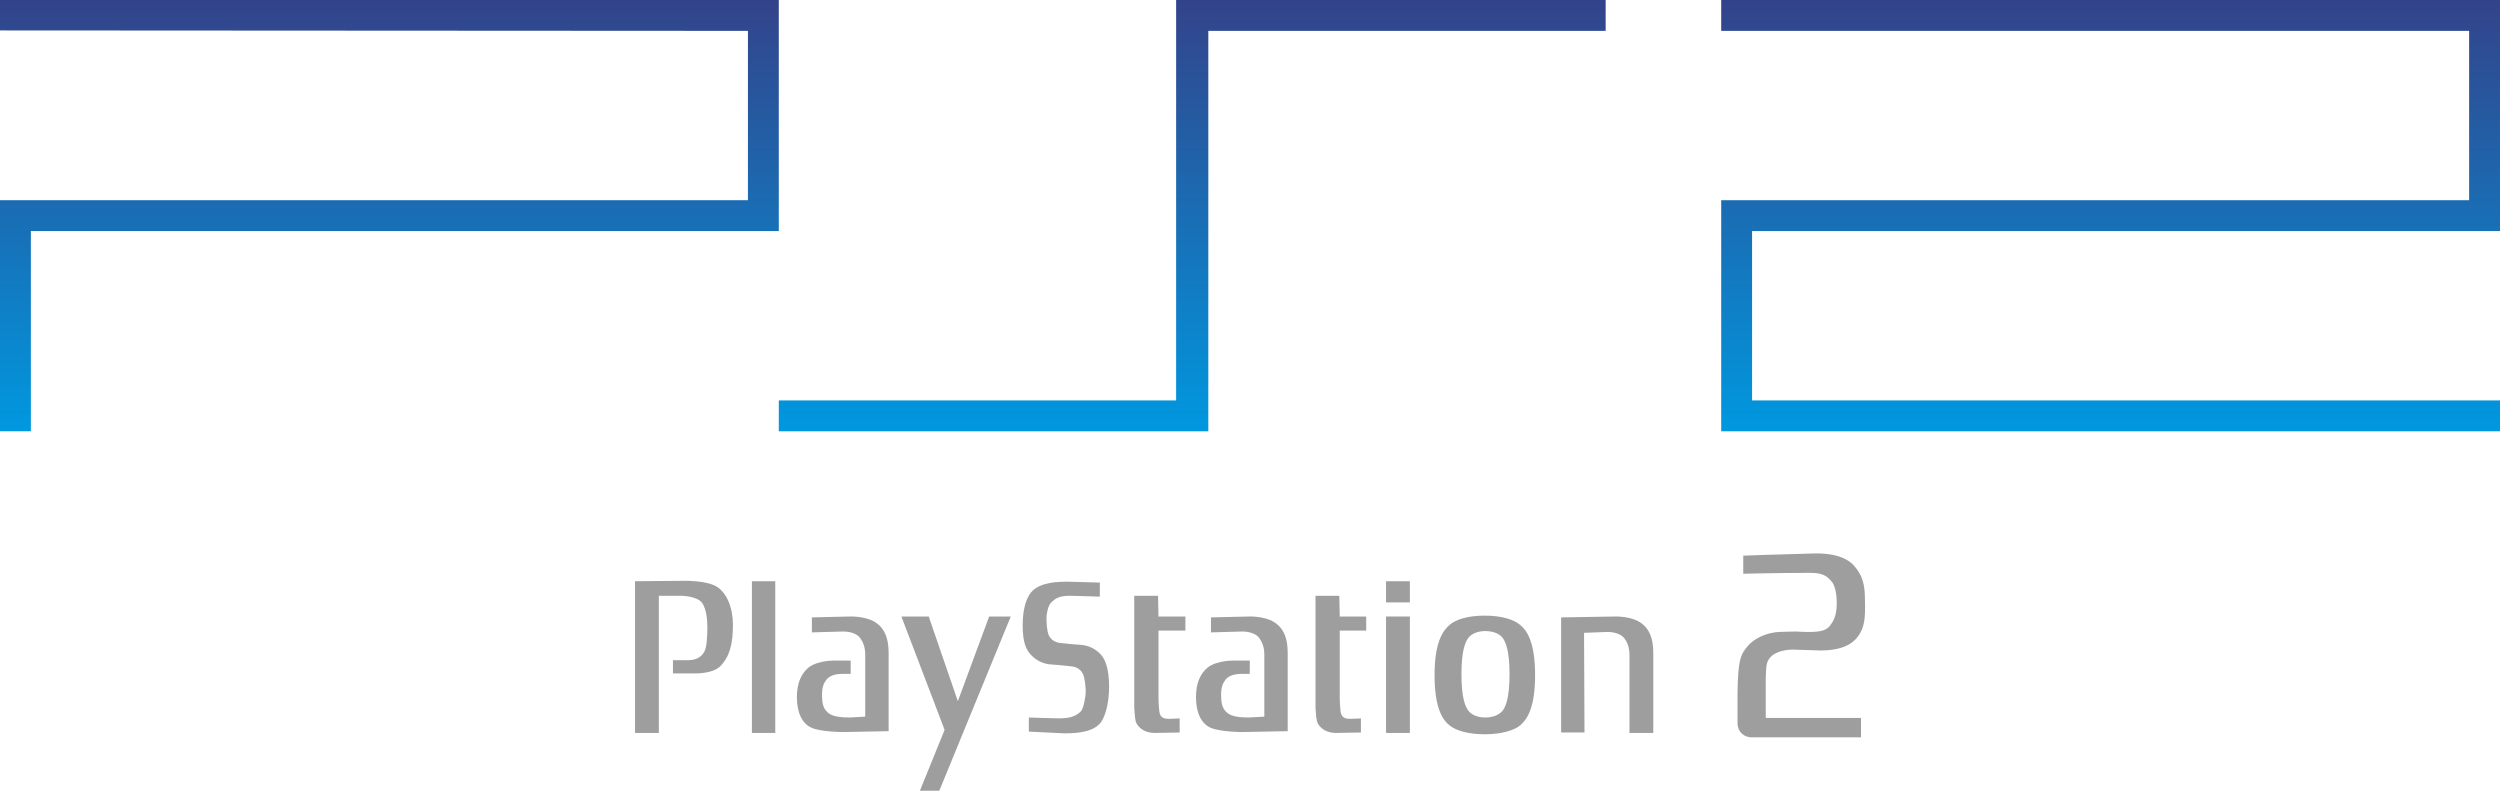
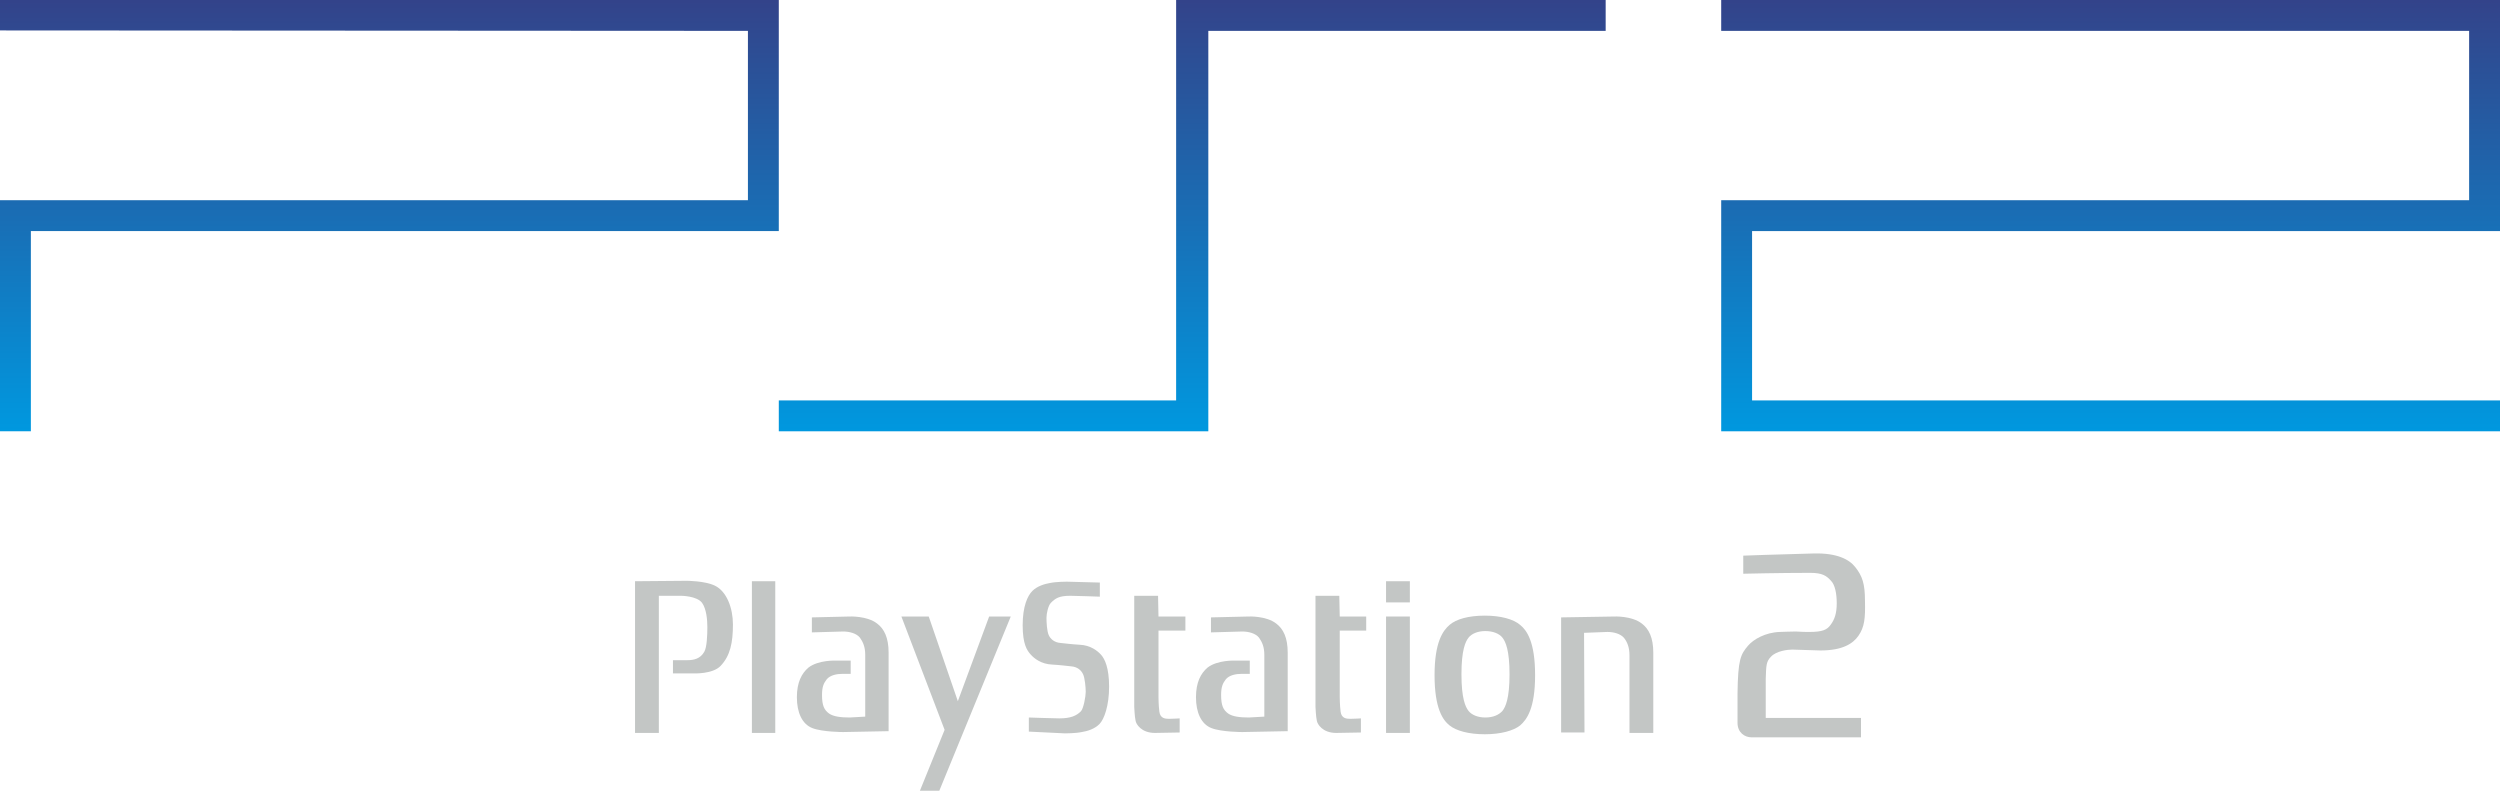
<svg xmlns="http://www.w3.org/2000/svg" version="1.1" id="Ebene_2" x="0px" y="0px" viewBox="0 0 566.9 179.3" enable-background="new 0 0 566.9 179.3" xml:space="preserve">
  <g>
    <linearGradient id="SVGID_1_" gradientUnits="userSpaceOnUse" x1="478.706" y1="-234.162" x2="478.706" y2="-331.924" gradientTransform="matrix(1 0 0 -1 -8.980000e-002 -234.1621)">
      <stop offset="0" style="stop-color:#33438A" />
      <stop offset="1" style="stop-color:#0098DF" />
    </linearGradient>
    <polygon fill="url(#SVGID_1_)" points="559.9,7 559.9,45.4 390.3,45.4 390.3,97.8 566.9,97.8 566.9,90.8 397.3,90.8 397.3,52.4    566.9,52.4 566.9,0 390.3,0 390.3,7  " />
    <linearGradient id="SVGID_2_" gradientUnits="userSpaceOnUse" x1="270.465" y1="-234.162" x2="270.465" y2="-331.924" gradientTransform="matrix(1 0 0 -1 -8.980000e-002 -234.1621)">
      <stop offset="0" style="stop-color:#33438A" />
      <stop offset="1" style="stop-color:#0098DF" />
    </linearGradient>
    <polygon fill="url(#SVGID_2_)" points="364.1,0 364.1,7 274,7 274,97.8 176.6,97.8 176.6,90.8 266.7,90.8 266.7,0  " />
    <linearGradient id="SVGID_3_" gradientUnits="userSpaceOnUse" x1="88.4" y1="-234.162" x2="88.4" y2="-331.924" gradientTransform="matrix(1 0 0 -1 -8.980000e-002 -234.1621)">
      <stop offset="0" style="stop-color:#33438A" />
      <stop offset="1" style="stop-color:#0098DF" />
    </linearGradient>
    <polygon fill="url(#SVGID_3_)" points="7,97.8 7,52.4 176.6,52.4 176.6,0 0,0 0,6.9 169.6,7 169.6,45.4 0,45.4 0,97.8  " />
-     <path id="path788" fill="#9e9e9e" d="M144,131.8v34.4h5.4v-31.1h5c0,0,3.6,0,4.8,1.6c1,1.4,1.2,3.9,1.2,5.5c0,1.8-0.1,4.6-0.7,5.6   c-0.9,1.6-2.4,1.9-3.8,1.9h-3.3v3h4.7c0,0,4.3,0.2,6.1-1.7c2.2-2.3,2.8-5.3,2.8-9.4c0-3.7-1.4-7.5-4.1-8.8   c-2.3-1.1-6.4-1.1-6.4-1.1L144,131.8L144,131.8z" />
-     <polygon id="polygon790" fill="#9e9e9e" points="170.5,166.2 175.8,166.2 175.8,131.8 170.5,131.8  " />
-     <polygon id="polygon792" fill="#9e9e9e" points="204.4,139.8 214.2,165.5 208.6,179.3 213,179.3 229.2,139.8 224.3,139.8    217.2,159 210.6,139.8  " />
-     <path id="path794" fill="#9e9e9e" d="M233.3,165.9v-3.2c0,0,5.7,0.2,6.9,0.2c2.6,0,3.9-0.6,4.9-1.6c0.6-0.6,1.1-3.4,1.1-4.4   c0-1-0.2-3.2-0.6-4c-0.4-0.9-1.3-1.7-2.7-1.8c-1-0.1-2.5-0.3-4.3-0.4c-2.5-0.1-4.1-1.4-4.9-2.3c-0.8-0.9-1.8-2.3-1.8-6.6   c0-4.3,1.1-6.7,2.2-7.8c1.1-1.1,2.8-1.6,4-1.8c1.4-0.3,3.8-0.3,3.8-0.3l7.5,0.2v3.2c0,0-5.5-0.2-6.7-0.2c-2.6,0-3.4,0.6-4.4,1.6   c-0.6,0.6-1,2.4-1,3.4c0,1,0.1,3,0.5,3.9c0.4,0.9,1.3,1.7,2.7,1.8c1,0.1,2.5,0.3,4.3,0.4c2.5,0.1,4.1,1.4,4.9,2.3   c0.8,0.9,1.8,2.9,1.8,7.2s-1.1,7.4-2.2,8.5c-1.1,1.1-2.7,1.6-4,1.8c-1.4,0.3-3.8,0.3-3.8,0.3L233.3,165.9L233.3,165.9z" />
-     <path id="path796" fill="#9e9e9e" d="M262.6,135.1h-5.4v25.2c0,0,0.1,2.3,0.3,3.1c0.1,0.8,1.3,2.8,4.4,2.8l5.6-0.1v-3.2   c0,0-1.5,0.1-2.4,0.1c-0.9,0-2-0.1-2.2-1.6c-0.2-1.5-0.2-3.4-0.2-3.4V143h6.1v-3.2h-6.1L262.6,135.1L262.6,135.1z" />
-     <polygon id="polygon798" fill="#9e9e9e" points="314.3,166.2 319.7,166.2 319.7,139.8 314.3,139.8  " />
-     <polygon id="polygon800" fill="#9e9e9e" points="314.3,136.6 319.7,136.6 319.7,131.8 314.3,131.8  " />
-     <path id="path802" fill="#9e9e9e" d="M336.7,139.6c3.6,0,6.5,0.8,8,2.1c1.5,1.2,3.4,3.8,3.4,11.4s-1.9,10.1-3.4,11.4   c-1.5,1.2-4.4,2-8,2c-3.7,0-6.5-0.8-8-2c-1.5-1.2-3.4-3.8-3.4-11.4c0-7.5,1.9-10.1,3.4-11.4C330.2,140.4,333,139.6,336.7,139.6z    M333,144.6c-0.7,0.9-1.6,2.8-1.6,8.3c0,5.5,0.9,7.4,1.6,8.3c0.7,0.9,2.1,1.5,3.8,1.5c1.8,0,3.1-0.6,3.9-1.5   c0.7-0.9,1.6-2.8,1.6-8.3c0-5.5-0.9-7.4-1.6-8.3c-0.7-0.9-2.1-1.5-3.9-1.5C335.1,143.1,333.7,143.7,333,144.6z" />
-     <path id="path804" fill="#9e9e9e" d="M359.2,143.5l5.3-0.2c1.4,0,3,0.4,3.8,1.4c0.7,0.9,1.2,2.1,1.2,3.9v17.6h5.4V148   c0-3.4-1-5.4-2.6-6.6c-2.3-1.8-6.3-1.6-6.3-1.6l-12,0.2v26.1h5.3L359.2,143.5L359.2,143.5z" />
-     <path id="path806" fill="#9e9e9e" d="M303.7,135.1h-5.4v25.2c0,0,0.1,2.3,0.3,3.1c0.1,0.8,1.3,2.8,4.4,2.8l5.6-0.1v-3.2   c0,0-1.5,0.1-2.4,0.1c-0.9,0-2-0.1-2.2-1.6c-0.2-1.5-0.2-3.4-0.2-3.4V143h6v-3.2h-6L303.7,135.1L303.7,135.1z" />
-     <path id="path808" fill="#9e9e9e" d="M196.2,148.5c0-1.8-0.5-2.9-1.2-3.9c-0.8-1-2.4-1.4-3.8-1.4l-7.1,0.2V140l8.5-0.2   c0,0,4-0.2,6.3,1.6c1.6,1.2,2.6,3.2,2.6,6.6v17.8l-10.3,0.2c0,0-4.7,0-7-0.9c-2.3-0.9-3.5-3.5-3.5-7c0-3.4,1.1-5.4,2.6-6.7   c2.3-1.8,6.3-1.6,6.3-1.6h3.3v3h-1.8c-1.4,0-2.8,0.3-3.6,1.2c-0.7,0.9-1.1,1.7-1.1,3.6c0,2.4,0.5,3.4,1.6,4.2   c1,0.7,2.7,0.9,4.7,0.9l3.5-0.2L196.2,148.5L196.2,148.5z" />
-     <path id="path810" fill="#9e9e9e" d="M286.7,148.5c0-1.8-0.5-2.9-1.2-3.9c-0.8-1-2.4-1.4-3.8-1.4l-7.1,0.2V140l8.5-0.2   c0,0,4-0.2,6.3,1.6c1.6,1.2,2.6,3.2,2.6,6.6v17.8l-10.3,0.2c0,0-4.7,0-7-0.9c-2.3-0.9-3.5-3.5-3.5-7c0-3.4,1.1-5.4,2.6-6.7   c2.3-1.8,6.3-1.6,6.3-1.6h3.3v3h-1.8c-1.4,0-2.8,0.3-3.6,1.2c-0.7,0.9-1.1,1.7-1.1,3.6c0,2.4,0.5,3.4,1.6,4.2   c1,0.7,2.7,0.9,4.7,0.9l3.5-0.2L286.7,148.5L286.7,148.5z" />
-     <path id="path816" fill="#9e9e9e" d="M422.9,136.2c0.1,4-0.1,6-1.5,8c-1.2,1.7-3.5,3.3-8.6,3.3l-6.4-0.2c-1,0-3.6,0.3-4.8,1.6   c-1.1,1.1-1.1,2-1.2,5v8.9H422v4.4h-23.7l-1.1,0c-1.6,0-3.2-1.1-3.2-3.3v-6.6c0.1-7.8,0.7-8.9,2.4-10.9c1.2-1.4,3.9-3,7.2-3.1   c0.7,0,1.9-0.1,3.6-0.1c1.3,0.1,2.5,0.1,3.1,0.1c3,0,4-0.5,4.8-1.6c0.9-1.2,1.4-2.6,1.4-4.9c0-2.2-0.4-4.2-1.3-5.1   c-1-1.1-1.9-1.8-4.7-1.8c-7,0-15.2,0.2-15.2,0.2V126c0,0,8-0.3,16.1-0.5c5.1-0.1,7.9,1.3,9.3,3.1   C422.3,130.6,422.9,132.4,422.9,136.2L422.9,136.2z" />
+     <path id="path788" fill="#c3c6c5" d="M144,131.8v34.4h5.4v-31.1h5c0,0,3.6,0,4.8,1.6c1,1.4,1.2,3.9,1.2,5.5c0,1.8-0.1,4.6-0.7,5.6   c-0.9,1.6-2.4,1.9-3.8,1.9h-3.3v3h4.7c0,0,4.3,0.2,6.1-1.7c2.2-2.3,2.8-5.3,2.8-9.4c0-3.7-1.4-7.5-4.1-8.8   c-2.3-1.1-6.4-1.1-6.4-1.1L144,131.8L144,131.8z" />
+     <polygon id="polygon790" fill="#c3c6c5" points="170.5,166.2 175.8,166.2 175.8,131.8 170.5,131.8  " />
+     <polygon id="polygon792" fill="#c3c6c5" points="204.4,139.8 214.2,165.5 208.6,179.3 213,179.3 229.2,139.8 224.3,139.8    217.2,159 210.6,139.8  " />
+     <path id="path794" fill="#c3c6c5" d="M233.3,165.9v-3.2c0,0,5.7,0.2,6.9,0.2c2.6,0,3.9-0.6,4.9-1.6c0.6-0.6,1.1-3.4,1.1-4.4   c0-1-0.2-3.2-0.6-4c-0.4-0.9-1.3-1.7-2.7-1.8c-1-0.1-2.5-0.3-4.3-0.4c-2.5-0.1-4.1-1.4-4.9-2.3c-0.8-0.9-1.8-2.3-1.8-6.6   c0-4.3,1.1-6.7,2.2-7.8c1.1-1.1,2.8-1.6,4-1.8c1.4-0.3,3.8-0.3,3.8-0.3l7.5,0.2v3.2c0,0-5.5-0.2-6.7-0.2c-2.6,0-3.4,0.6-4.4,1.6   c-0.6,0.6-1,2.4-1,3.4c0,1,0.1,3,0.5,3.9c0.4,0.9,1.3,1.7,2.7,1.8c1,0.1,2.5,0.3,4.3,0.4c2.5,0.1,4.1,1.4,4.9,2.3   c0.8,0.9,1.8,2.9,1.8,7.2s-1.1,7.4-2.2,8.5c-1.1,1.1-2.7,1.6-4,1.8c-1.4,0.3-3.8,0.3-3.8,0.3L233.3,165.9L233.3,165.9z" />
+     <path id="path796" fill="#c3c6c5" d="M262.6,135.1h-5.4v25.2c0,0,0.1,2.3,0.3,3.1c0.1,0.8,1.3,2.8,4.4,2.8l5.6-0.1v-3.2   c0,0-1.5,0.1-2.4,0.1c-0.9,0-2-0.1-2.2-1.6c-0.2-1.5-0.2-3.4-0.2-3.4V143h6.1v-3.2h-6.1L262.6,135.1L262.6,135.1z" />
+     <polygon id="polygon798" fill="#c3c6c5" points="314.3,166.2 319.7,166.2 319.7,139.8 314.3,139.8  " />
+     <polygon id="polygon800" fill="#c3c6c5" points="314.3,136.6 319.7,136.6 319.7,131.8 314.3,131.8  " />
+     <path id="path802" fill="#c3c6c5" d="M336.7,139.6c3.6,0,6.5,0.8,8,2.1c1.5,1.2,3.4,3.8,3.4,11.4s-1.9,10.1-3.4,11.4   c-1.5,1.2-4.4,2-8,2c-3.7,0-6.5-0.8-8-2c-1.5-1.2-3.4-3.8-3.4-11.4c0-7.5,1.9-10.1,3.4-11.4C330.2,140.4,333,139.6,336.7,139.6z    M333,144.6c-0.7,0.9-1.6,2.8-1.6,8.3c0,5.5,0.9,7.4,1.6,8.3c0.7,0.9,2.1,1.5,3.8,1.5c1.8,0,3.1-0.6,3.9-1.5   c0.7-0.9,1.6-2.8,1.6-8.3c0-5.5-0.9-7.4-1.6-8.3c-0.7-0.9-2.1-1.5-3.9-1.5C335.1,143.1,333.7,143.7,333,144.6z" />
+     <path id="path804" fill="#c3c6c5" d="M359.2,143.5l5.3-0.2c1.4,0,3,0.4,3.8,1.4c0.7,0.9,1.2,2.1,1.2,3.9v17.6h5.4V148   c0-3.4-1-5.4-2.6-6.6c-2.3-1.8-6.3-1.6-6.3-1.6l-12,0.2v26.1h5.3L359.2,143.5L359.2,143.5z" />
+     <path id="path806" fill="#c3c6c5" d="M303.7,135.1h-5.4v25.2c0,0,0.1,2.3,0.3,3.1c0.1,0.8,1.3,2.8,4.4,2.8l5.6-0.1v-3.2   c0,0-1.5,0.1-2.4,0.1c-0.9,0-2-0.1-2.2-1.6c-0.2-1.5-0.2-3.4-0.2-3.4V143h6v-3.2h-6L303.7,135.1L303.7,135.1z" />
+     <path id="path808" fill="#c3c6c5" d="M196.2,148.5c0-1.8-0.5-2.9-1.2-3.9c-0.8-1-2.4-1.4-3.8-1.4l-7.1,0.2V140l8.5-0.2   c0,0,4-0.2,6.3,1.6c1.6,1.2,2.6,3.2,2.6,6.6v17.8l-10.3,0.2c0,0-4.7,0-7-0.9c-2.3-0.9-3.5-3.5-3.5-7c0-3.4,1.1-5.4,2.6-6.7   c2.3-1.8,6.3-1.6,6.3-1.6h3.3v3h-1.8c-1.4,0-2.8,0.3-3.6,1.2c-0.7,0.9-1.1,1.7-1.1,3.6c0,2.4,0.5,3.4,1.6,4.2   c1,0.7,2.7,0.9,4.7,0.9l3.5-0.2L196.2,148.5L196.2,148.5z" />
+     <path id="path810" fill="#c3c6c5" d="M286.7,148.5c0-1.8-0.5-2.9-1.2-3.9c-0.8-1-2.4-1.4-3.8-1.4l-7.1,0.2V140l8.5-0.2   c0,0,4-0.2,6.3,1.6c1.6,1.2,2.6,3.2,2.6,6.6v17.8l-10.3,0.2c0,0-4.7,0-7-0.9c-2.3-0.9-3.5-3.5-3.5-7c0-3.4,1.1-5.4,2.6-6.7   c2.3-1.8,6.3-1.6,6.3-1.6h3.3v3h-1.8c-1.4,0-2.8,0.3-3.6,1.2c-0.7,0.9-1.1,1.7-1.1,3.6c0,2.4,0.5,3.4,1.6,4.2   c1,0.7,2.7,0.9,4.7,0.9l3.5-0.2L286.7,148.5L286.7,148.5z" />
+     <path id="path816" fill="#c3c6c5" d="M422.9,136.2c0.1,4-0.1,6-1.5,8c-1.2,1.7-3.5,3.3-8.6,3.3l-6.4-0.2c-1,0-3.6,0.3-4.8,1.6   c-1.1,1.1-1.1,2-1.2,5v8.9H422v4.4h-23.7l-1.1,0c-1.6,0-3.2-1.1-3.2-3.3v-6.6c0.1-7.8,0.7-8.9,2.4-10.9c1.2-1.4,3.9-3,7.2-3.1   c0.7,0,1.9-0.1,3.6-0.1c1.3,0.1,2.5,0.1,3.1,0.1c3,0,4-0.5,4.8-1.6c0.9-1.2,1.4-2.6,1.4-4.9c0-2.2-0.4-4.2-1.3-5.1   c-1-1.1-1.9-1.8-4.7-1.8c-7,0-15.2,0.2-15.2,0.2V126c0,0,8-0.3,16.1-0.5c5.1-0.1,7.9,1.3,9.3,3.1   C422.3,130.6,422.9,132.4,422.9,136.2L422.9,136.2z" />
  </g>
</svg>
